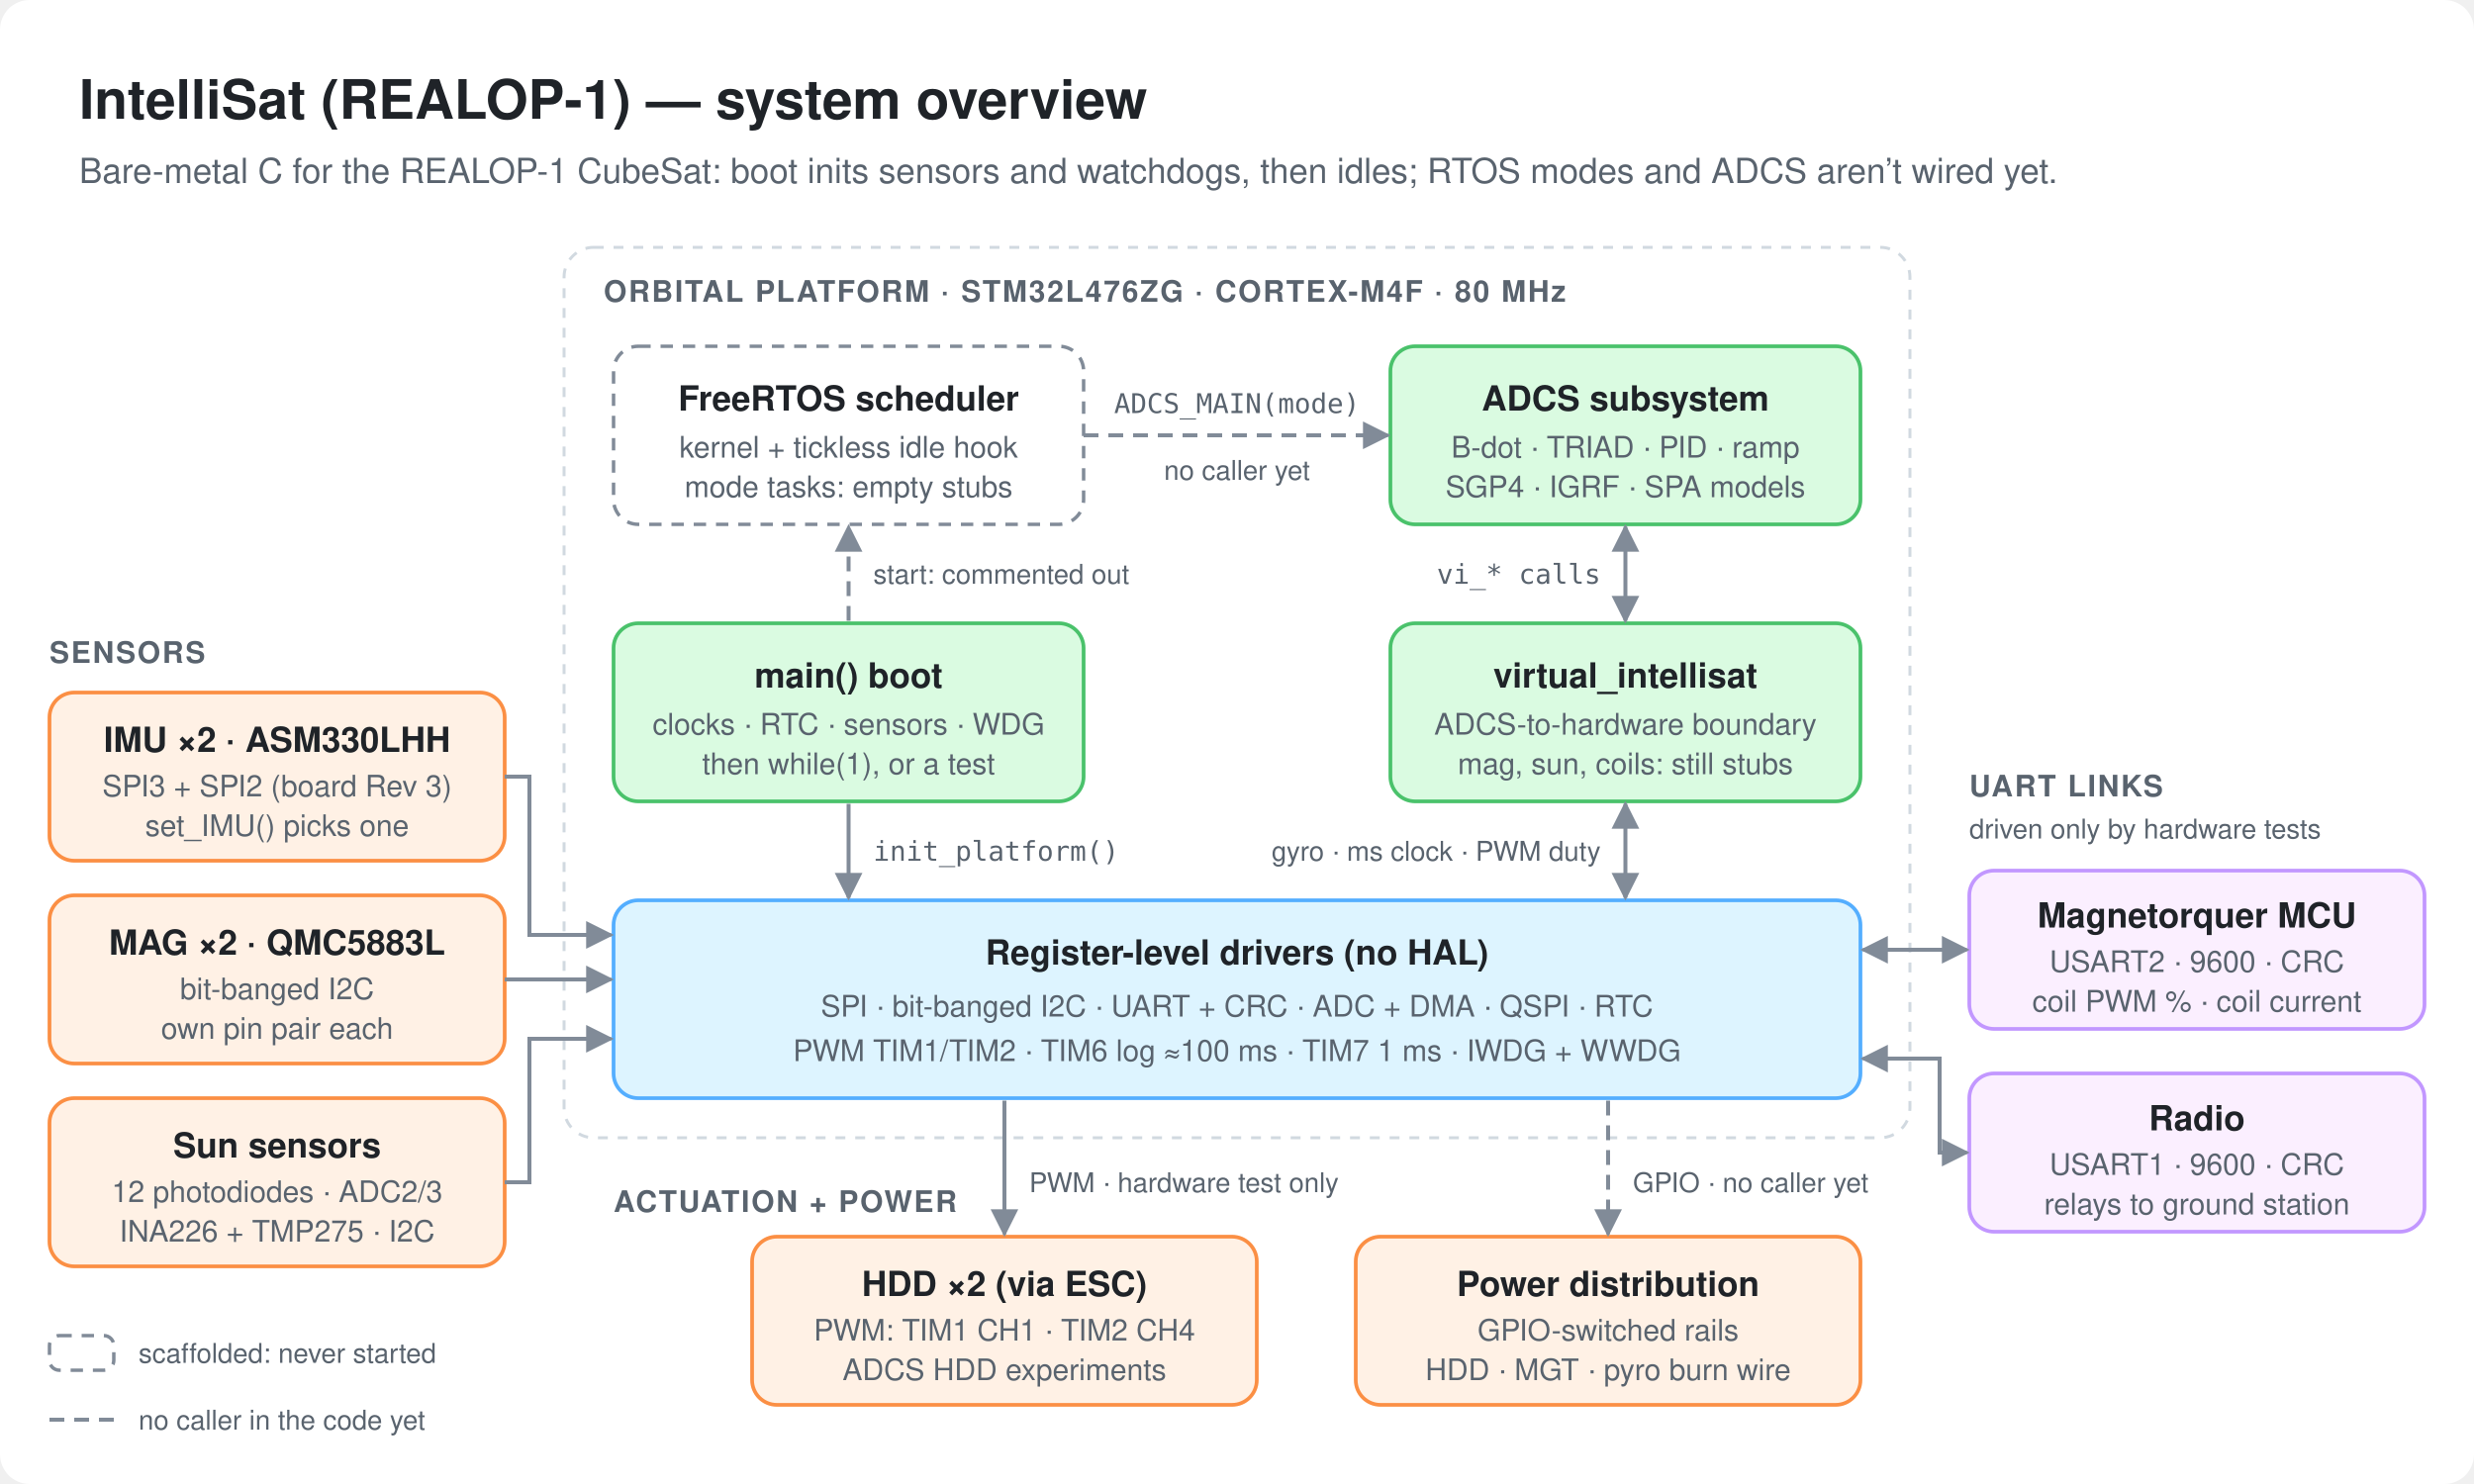
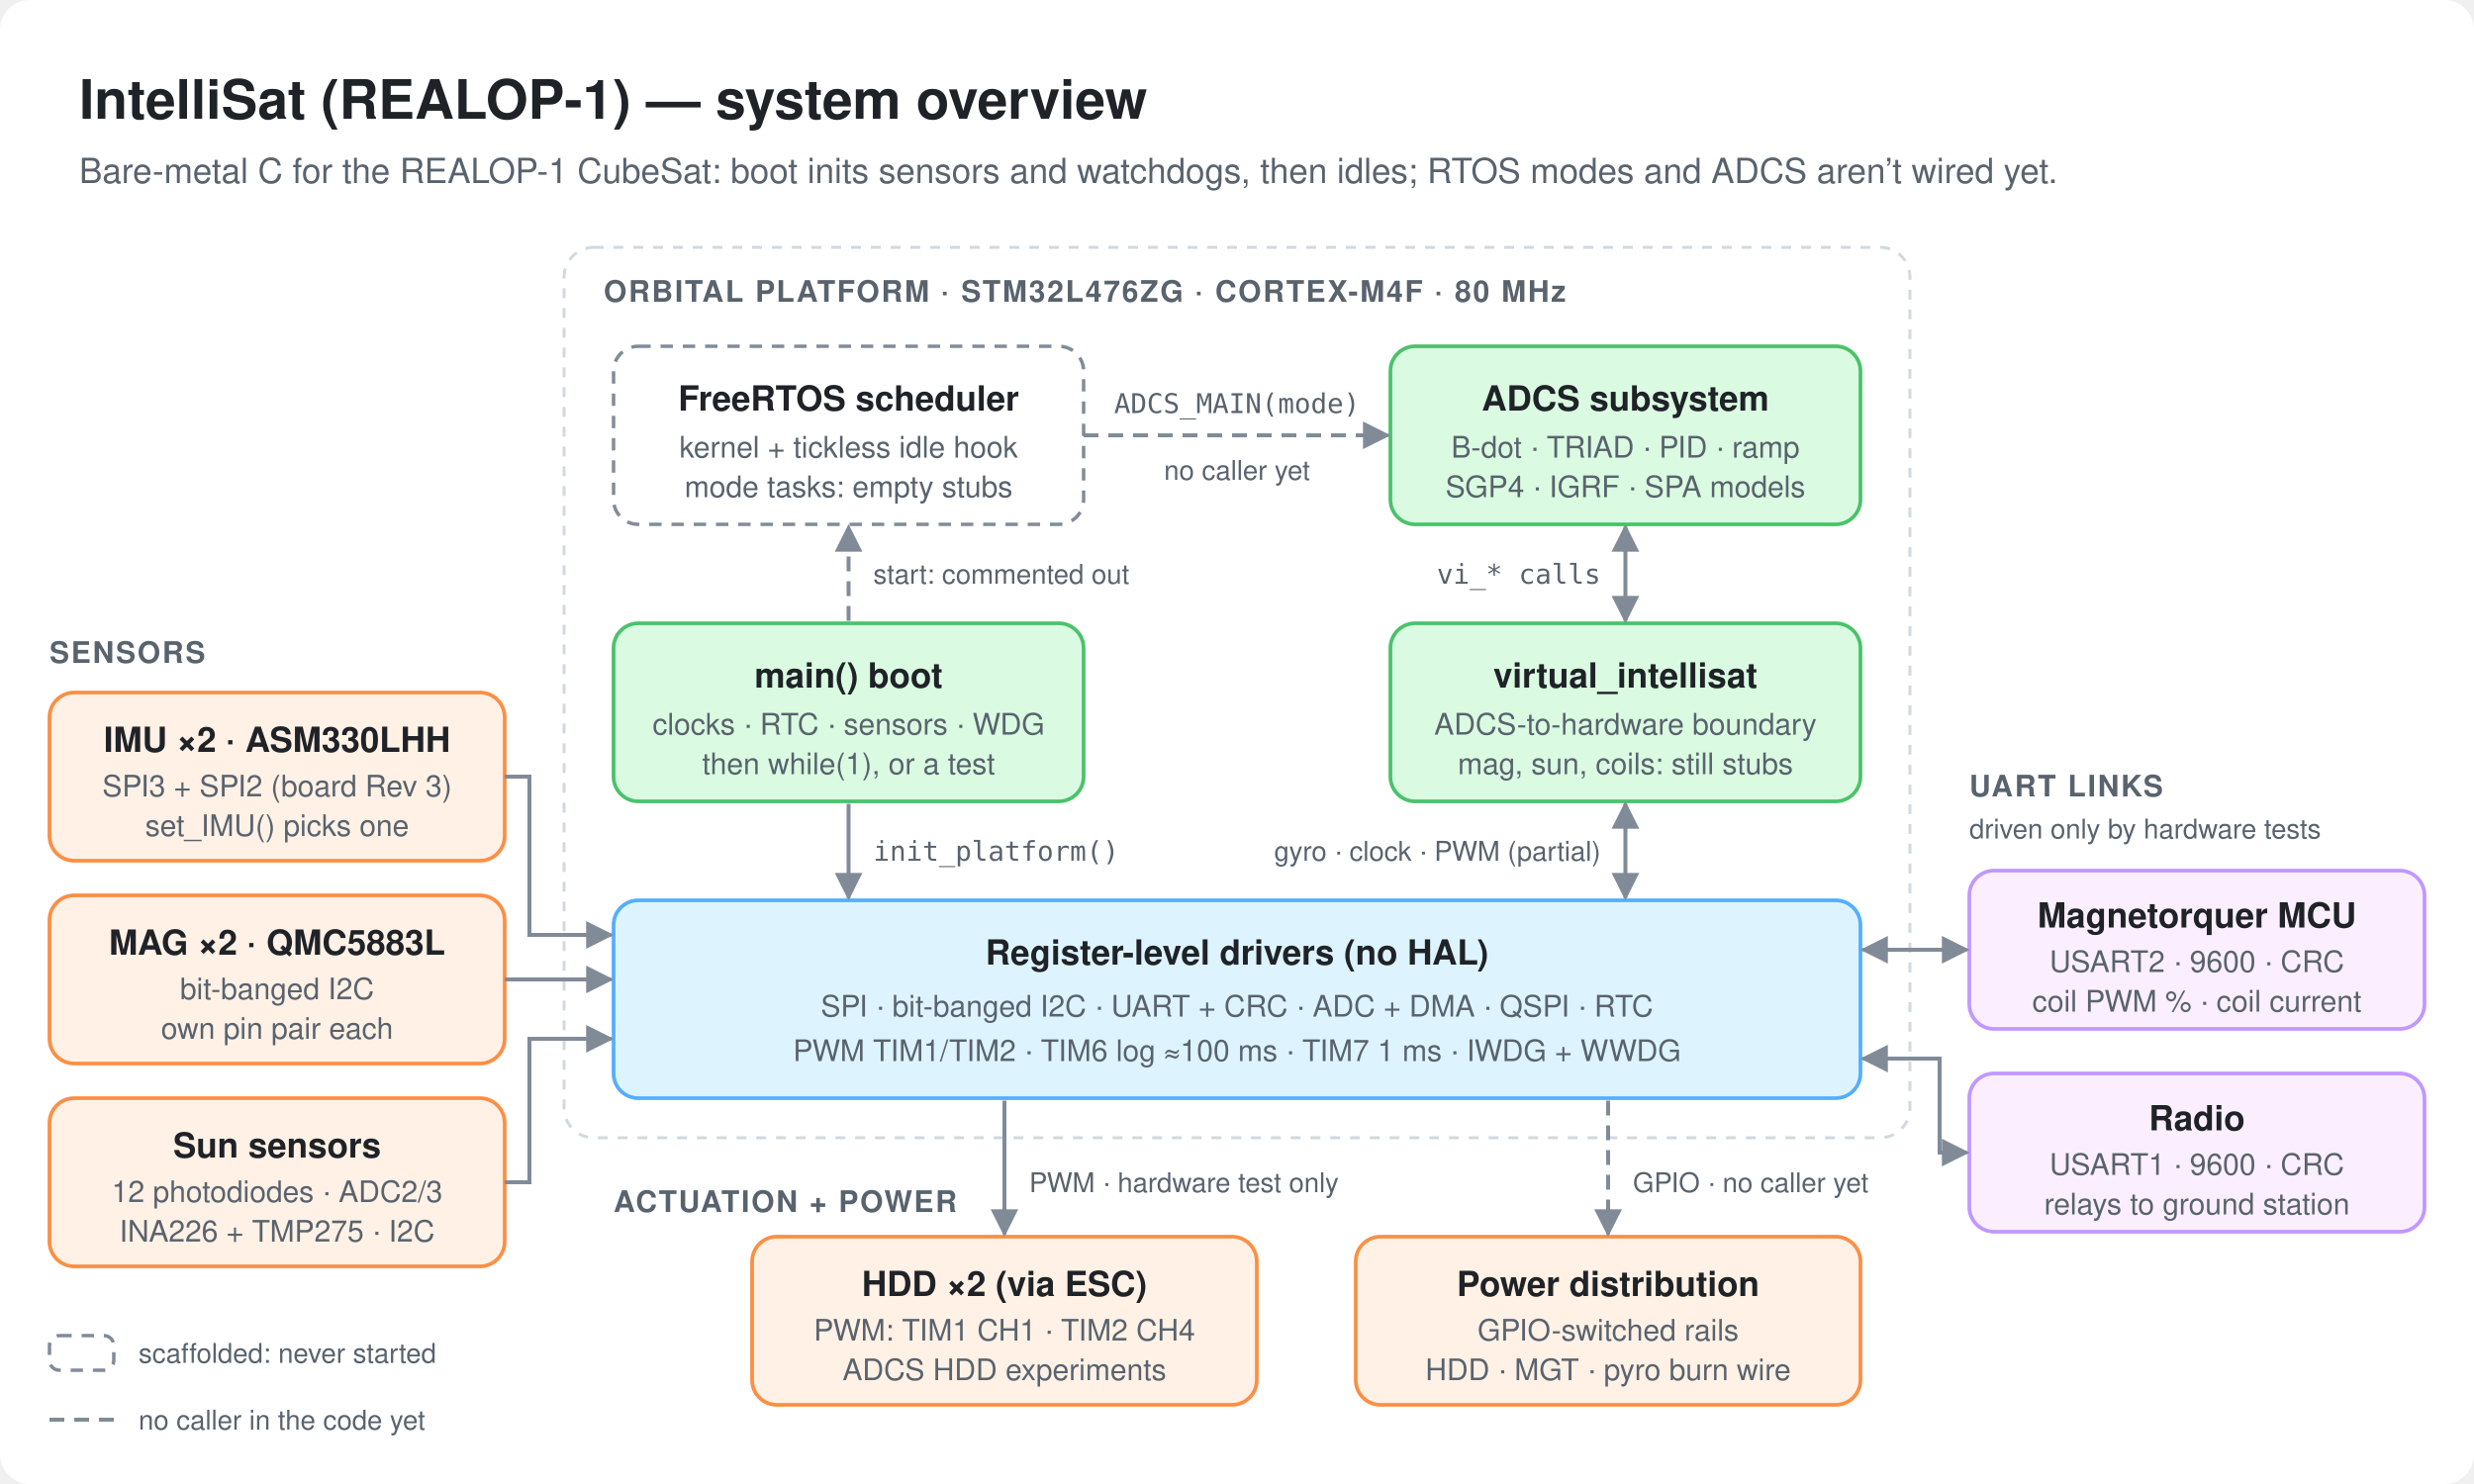
<svg xmlns="http://www.w3.org/2000/svg" viewBox="0 0 1000 600" width="1000" height="600" role="img" aria-label="IntelliSat (REALOP-1) system overview: on the Orbital Platform's STM32L476ZG at 80 MHz, main() initialises the dual IMUs, dual magnetometers, sun sensors and watchdogs through register-level drivers, then idles; the FreeRTOS scheduler start is commented out, nothing calls ADCS_MAIN, and ADCS reaches hardware only through the partly stubbed virtual_intellisat layer; the magnetorquer MCU and radio UART links and the HDD PWM run only from hardware tests, and the power-distribution GPIO driver has no caller yet.">
  <style>
    .bg{fill:#ffffff}
    .title{fill:#1f2328;font:600 22px -apple-system,BlinkMacSystemFont,"Segoe UI",Helvetica,Arial,sans-serif}
    .sub{fill:#59636e;font:14px -apple-system,BlinkMacSystemFont,"Segoe UI",Helvetica,Arial,sans-serif}
    .lbl{fill:#1f2328;font:600 14px -apple-system,BlinkMacSystemFont,"Segoe UI",Helvetica,Arial,sans-serif}
    .note{fill:#59636e;font:12px -apple-system,BlinkMacSystemFont,"Segoe UI",Helvetica,Arial,sans-serif}
    .glbl{fill:#59636e;font:600 12px -apple-system,BlinkMacSystemFont,"Segoe UI",Helvetica,Arial,sans-serif;letter-spacing:.06em}
    .elbl{fill:#59636e;font:11px -apple-system,BlinkMacSystemFont,"Segoe UI",Helvetica,Arial,sans-serif}
    .edge{stroke:#818b98;stroke-width:1.6;fill:none}
    .edge-dash{stroke:#818b98;stroke-width:1.6;fill:none;stroke-dasharray:6 4}
    .arrow{fill:#818b98}
    .group{fill:none;stroke:#d1d9e0;stroke-width:1.2;stroke-dasharray:4 4}
    .b-blue{fill:#ddf4ff;stroke:#54aeff;stroke-width:1.5}
    .b-green{fill:#dafbe1;stroke:#4ac26b;stroke-width:1.5}
    .b-purple{fill:#fbefff;stroke:#c297ff;stroke-width:1.5}
    .b-orange{fill:#fff1e5;stroke:#fb8f44;stroke-width:1.5}
    .b-gray{fill:#f6f8fa;stroke:#d1d9e0;stroke-width:1.5}
    .b-planned{fill:none;stroke:#818b98;stroke-width:1.4;stroke-dasharray:5 4}
    .mono{font-family:ui-monospace,SFMono-Regular,Menlo,Consolas,monospace}
    @media (prefers-color-scheme: dark){
      .bg{fill:#0d1117}
      .title,.lbl{fill:#e6edf3}
      .sub,.note,.glbl,.elbl{fill:#9198a1}
      .edge,.edge-dash{stroke:#9198a1}
      .arrow{fill:#9198a1}
      .group{stroke:#3d444d}
      .b-blue{fill:#0c2d6b;stroke:#4493f8}
      .b-green{fill:#0f3b1e;stroke:#3fb950}
      .b-purple{fill:#2e1a4f;stroke:#ab7df8}
      .b-orange{fill:#3d1f0a;stroke:#f0883e}
      .b-gray{fill:#151b23;stroke:#3d444d}
      .b-planned{stroke:#9198a1}
    }
  </style>
  <defs>
    <marker id="ah" viewBox="0 0 10 10" refX="9" refY="5" markerWidth="7" markerHeight="7" orient="auto-start-reverse">
      <path class="arrow" d="M0,0 L10,5 L0,10 z" />
    </marker>
  </defs>
  <rect class="bg" width="1000" height="600" rx="12" />
  <text class="title" x="32" y="48">IntelliSat (REALOP-1) — system overview</text>
  <text class="sub" x="32" y="74">Bare-metal C for the REALOP-1 CubeSat: boot inits sensors and watchdogs, then idles; RTOS modes and ADCS aren’t wired yet.</text>
  <rect class="group" x="228" y="100" width="544" height="360" rx="12" />
  <text class="glbl" x="244" y="122">ORBITAL PLATFORM · STM32L476ZG · CORTEX-M4F · 80 MHz</text>
  <rect class="b-planned" x="248" y="140" width="190" height="72" rx="10" />
  <text class="lbl" x="343" y="166" text-anchor="middle">FreeRTOS scheduler</text>
  <text class="note" x="343" y="185" text-anchor="middle">kernel + tickless idle hook</text>
  <text class="note" x="343" y="201" text-anchor="middle">mode tasks: empty stubs</text>
  <rect class="b-green" x="562" y="140" width="190" height="72" rx="10" />
  <text class="lbl" x="657" y="166" text-anchor="middle">ADCS subsystem</text>
  <text class="note" x="657" y="185" text-anchor="middle">B-dot · TRIAD · PID · ramp</text>
  <text class="note" x="657" y="201" text-anchor="middle">SGP4 · IGRF · SPA models</text>
  <path class="edge-dash" d="M438,176 H561" marker-end="url(#ah)" />
  <text class="elbl mono" x="500" y="167" text-anchor="middle">ADCS_MAIN(mode)</text>
  <text class="elbl" x="500" y="194" text-anchor="middle">no caller yet</text>
  <rect class="b-green" x="248" y="252" width="190" height="72" rx="10" />
  <text class="lbl" x="343" y="278" text-anchor="middle">main() boot</text>
  <text class="note" x="343" y="297" text-anchor="middle">clocks · RTC · sensors · WDG</text>
  <text class="note" x="343" y="313" text-anchor="middle">then while(1), or a test</text>
  <path class="edge-dash" d="M343,251 V213" marker-end="url(#ah)" />
  <text class="elbl" x="353" y="236">start: commented out</text>
  <rect class="b-green" x="562" y="252" width="190" height="72" rx="10" />
  <text class="lbl" x="657" y="278" text-anchor="middle">virtual_intellisat</text>
  <text class="note" x="657" y="297" text-anchor="middle">ADCS-to-hardware boundary</text>
  <text class="note" x="657" y="313" text-anchor="middle">mag, sun, coils: still stubs</text>
  <path class="edge" d="M657,213 V251" marker-start="url(#ah)" marker-end="url(#ah)" />
  <text class="elbl mono" x="647" y="236" text-anchor="end">vi_* calls</text>
  <rect class="b-blue" x="248" y="364" width="504" height="80" rx="10" />
  <text class="lbl" x="500" y="390" text-anchor="middle">Register-level drivers (no HAL)</text>
  <text class="note" x="500" y="411" text-anchor="middle">SPI · bit-banged I2C · UART + CRC · ADC + DMA · QSPI · RTC</text>
  <text class="note" x="500" y="429" text-anchor="middle">PWM TIM1/TIM2 · TIM6 log ≈100 ms · TIM7 1 ms · IWDG + WWDG</text>
  <path class="edge" d="M343,325 V363" marker-end="url(#ah)" />
  <text class="elbl mono" x="353" y="348">init_platform()</text>
  <path class="edge" d="M657,325 V363" marker-start="url(#ah)" marker-end="url(#ah)" />
-   <text class="elbl" x="647" y="348" text-anchor="end">gyro · ms clock · PWM duty</text>
+   <text class="elbl" x="647" y="348" text-anchor="end">gyro · clock · PWM (partial)</text>
  <text class="glbl" x="20" y="268">SENSORS</text>
  <rect class="b-orange" x="20" y="280" width="184" height="68" rx="10" />
  <text class="lbl" x="112" y="304" text-anchor="middle">IMU ×2 · ASM330LHH</text>
  <text class="note" x="112" y="322" text-anchor="middle">SPI3 + SPI2 (board Rev 3)</text>
  <text class="note" x="112" y="338" text-anchor="middle">set_IMU() picks one</text>
  <rect class="b-orange" x="20" y="362" width="184" height="68" rx="10" />
  <text class="lbl" x="112" y="386" text-anchor="middle">MAG ×2 · QMC5883L</text>
  <text class="note" x="112" y="404" text-anchor="middle">bit-banged I2C</text>
  <text class="note" x="112" y="420" text-anchor="middle">own pin pair each</text>
  <rect class="b-orange" x="20" y="444" width="184" height="68" rx="10" />
  <text class="lbl" x="112" y="468" text-anchor="middle">Sun sensors</text>
  <text class="note" x="112" y="486" text-anchor="middle">12 photodiodes · ADC2/3</text>
  <text class="note" x="112" y="502" text-anchor="middle">INA226 + TMP275 · I2C</text>
  <path class="edge" d="M204,314 H214 V378 H247" marker-end="url(#ah)" />
  <path class="edge" d="M204,396 H247" marker-end="url(#ah)" />
  <path class="edge" d="M204,478 H214 V420 H247" marker-end="url(#ah)" />
  <text class="glbl" x="796" y="322">UART LINKS</text>
  <text class="elbl" x="796" y="339">driven only by hardware tests</text>
  <rect class="b-purple" x="796" y="352" width="184" height="64" rx="10" />
  <text class="lbl" x="888" y="375" text-anchor="middle">Magnetorquer MCU</text>
  <text class="note" x="888" y="393" text-anchor="middle">USART2 · 9600 · CRC</text>
  <text class="note" x="888" y="409" text-anchor="middle">coil PWM % · coil current</text>
  <rect class="b-purple" x="796" y="434" width="184" height="64" rx="10" />
  <text class="lbl" x="888" y="457" text-anchor="middle">Radio</text>
  <text class="note" x="888" y="475" text-anchor="middle">USART1 · 9600 · CRC</text>
  <text class="note" x="888" y="491" text-anchor="middle">relays to ground station</text>
  <path class="edge" d="M753,384 H795" marker-start="url(#ah)" marker-end="url(#ah)" />
  <path class="edge" d="M753,428 H784 V466 H795" marker-start="url(#ah)" marker-end="url(#ah)" />
  <text class="glbl" x="248" y="490">ACTUATION + POWER</text>
  <rect class="b-orange" x="304" y="500" width="204" height="68" rx="10" />
  <text class="lbl" x="406" y="524" text-anchor="middle">HDD ×2 (via ESC)</text>
  <text class="note" x="406" y="542" text-anchor="middle">PWM: TIM1 CH1 · TIM2 CH4</text>
  <text class="note" x="406" y="558" text-anchor="middle">ADCS HDD experiments</text>
  <rect class="b-orange" x="548" y="500" width="204" height="68" rx="10" />
  <text class="lbl" x="650" y="524" text-anchor="middle">Power distribution</text>
  <text class="note" x="650" y="542" text-anchor="middle">GPIO-switched rails</text>
  <text class="note" x="650" y="558" text-anchor="middle">HDD · MGT · pyro burn wire</text>
  <path class="edge" d="M406,445 V499" marker-end="url(#ah)" />
  <text class="elbl" x="416" y="482">PWM · hardware test only</text>
  <path class="edge-dash" d="M650,445 V499" marker-end="url(#ah)" />
  <text class="elbl" x="660" y="482">GPIO · no caller yet</text>
  <rect class="b-planned" x="20" y="540" width="26" height="14" rx="4" />
  <text class="elbl" x="56" y="551">scaffolded: never started</text>
  <line class="edge-dash" x1="20" y1="574" x2="46" y2="574" />
  <text class="elbl" x="56" y="578">no caller in the code yet</text>
</svg>
